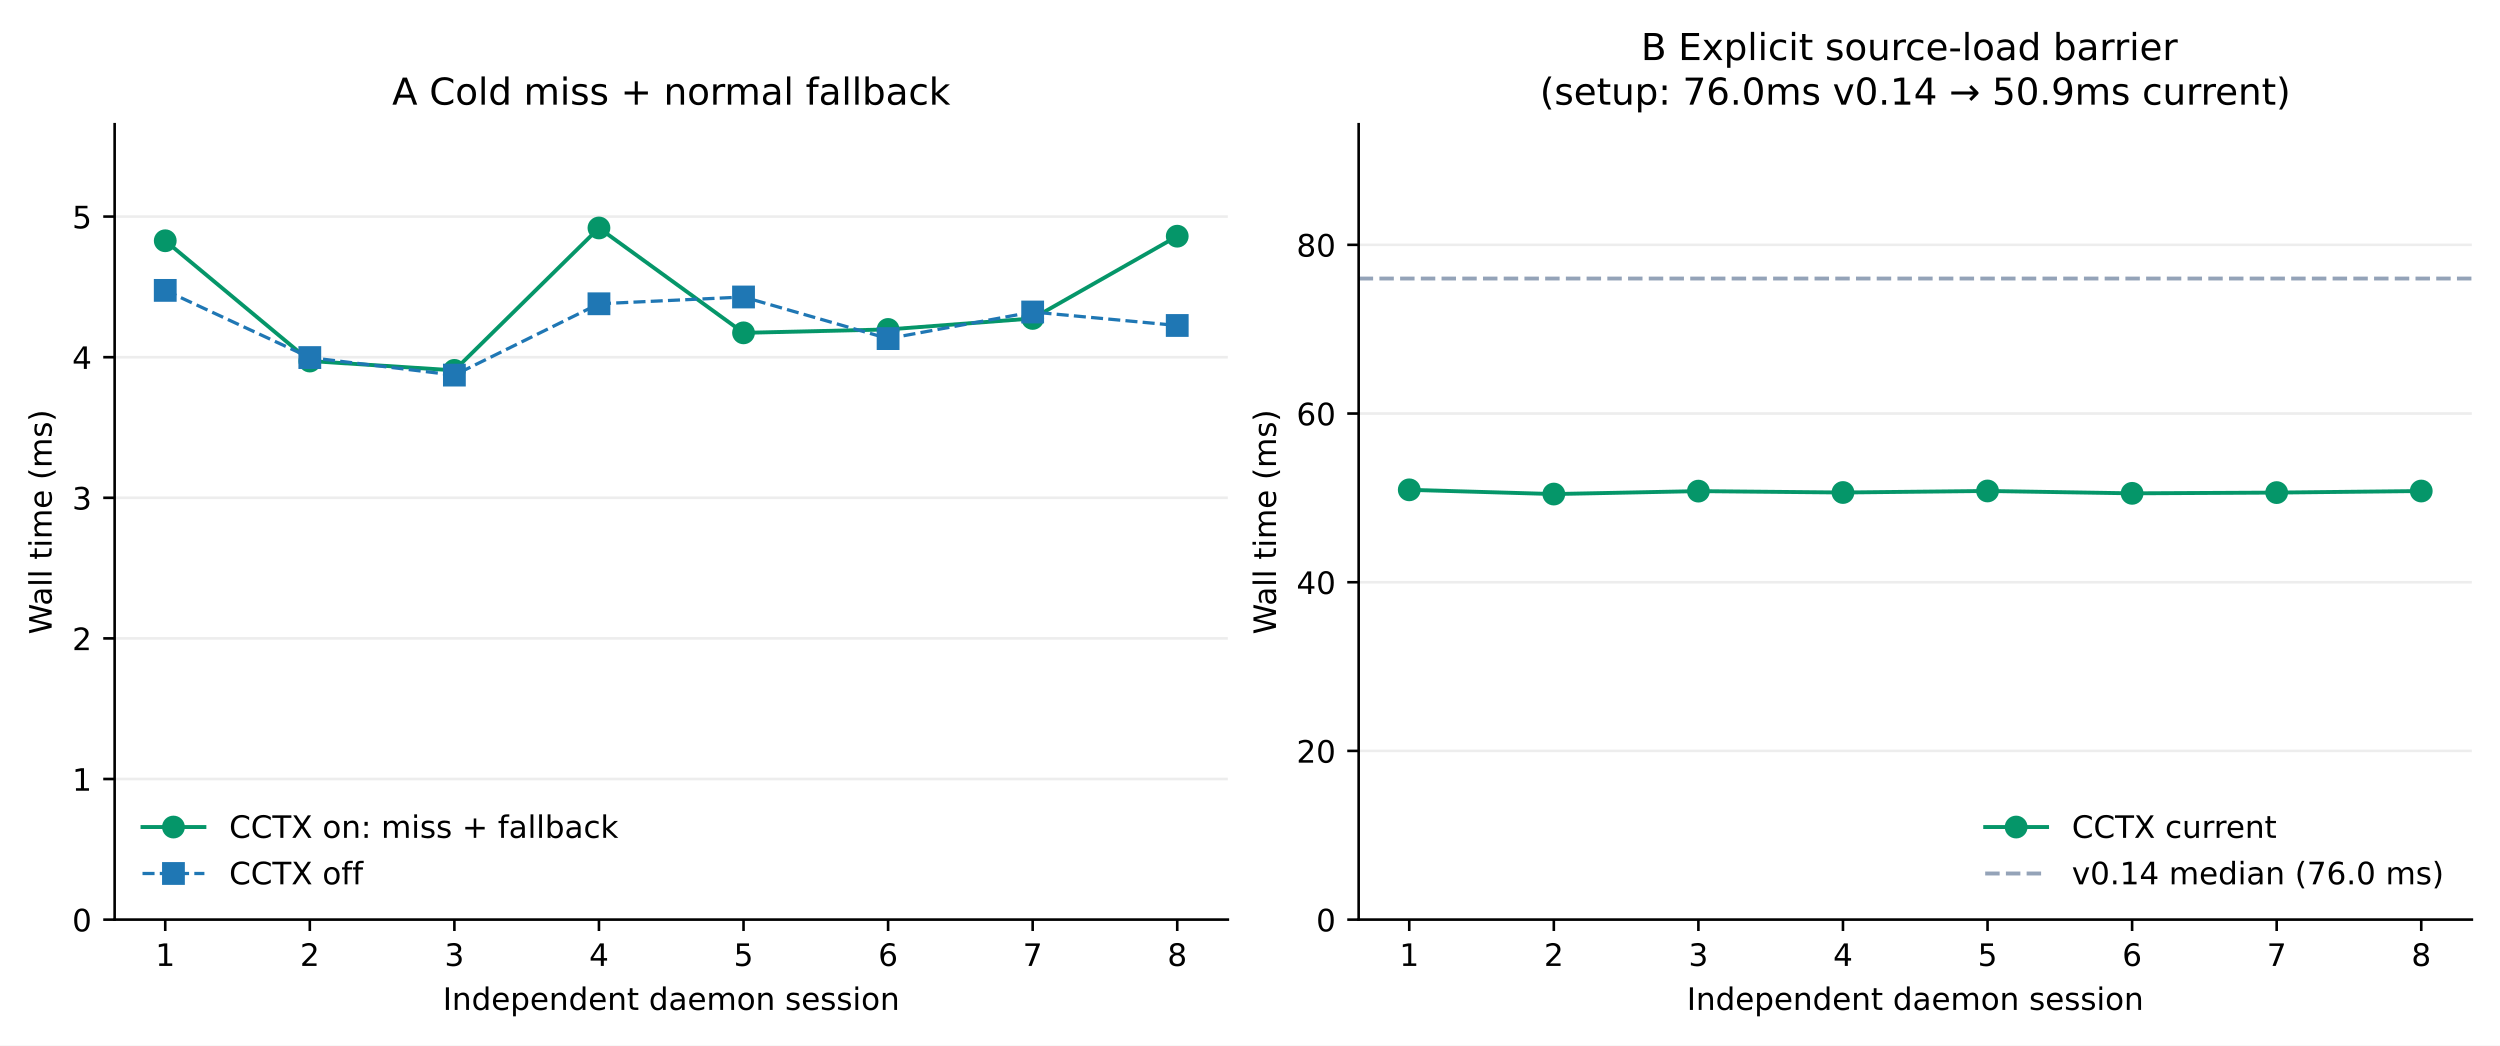
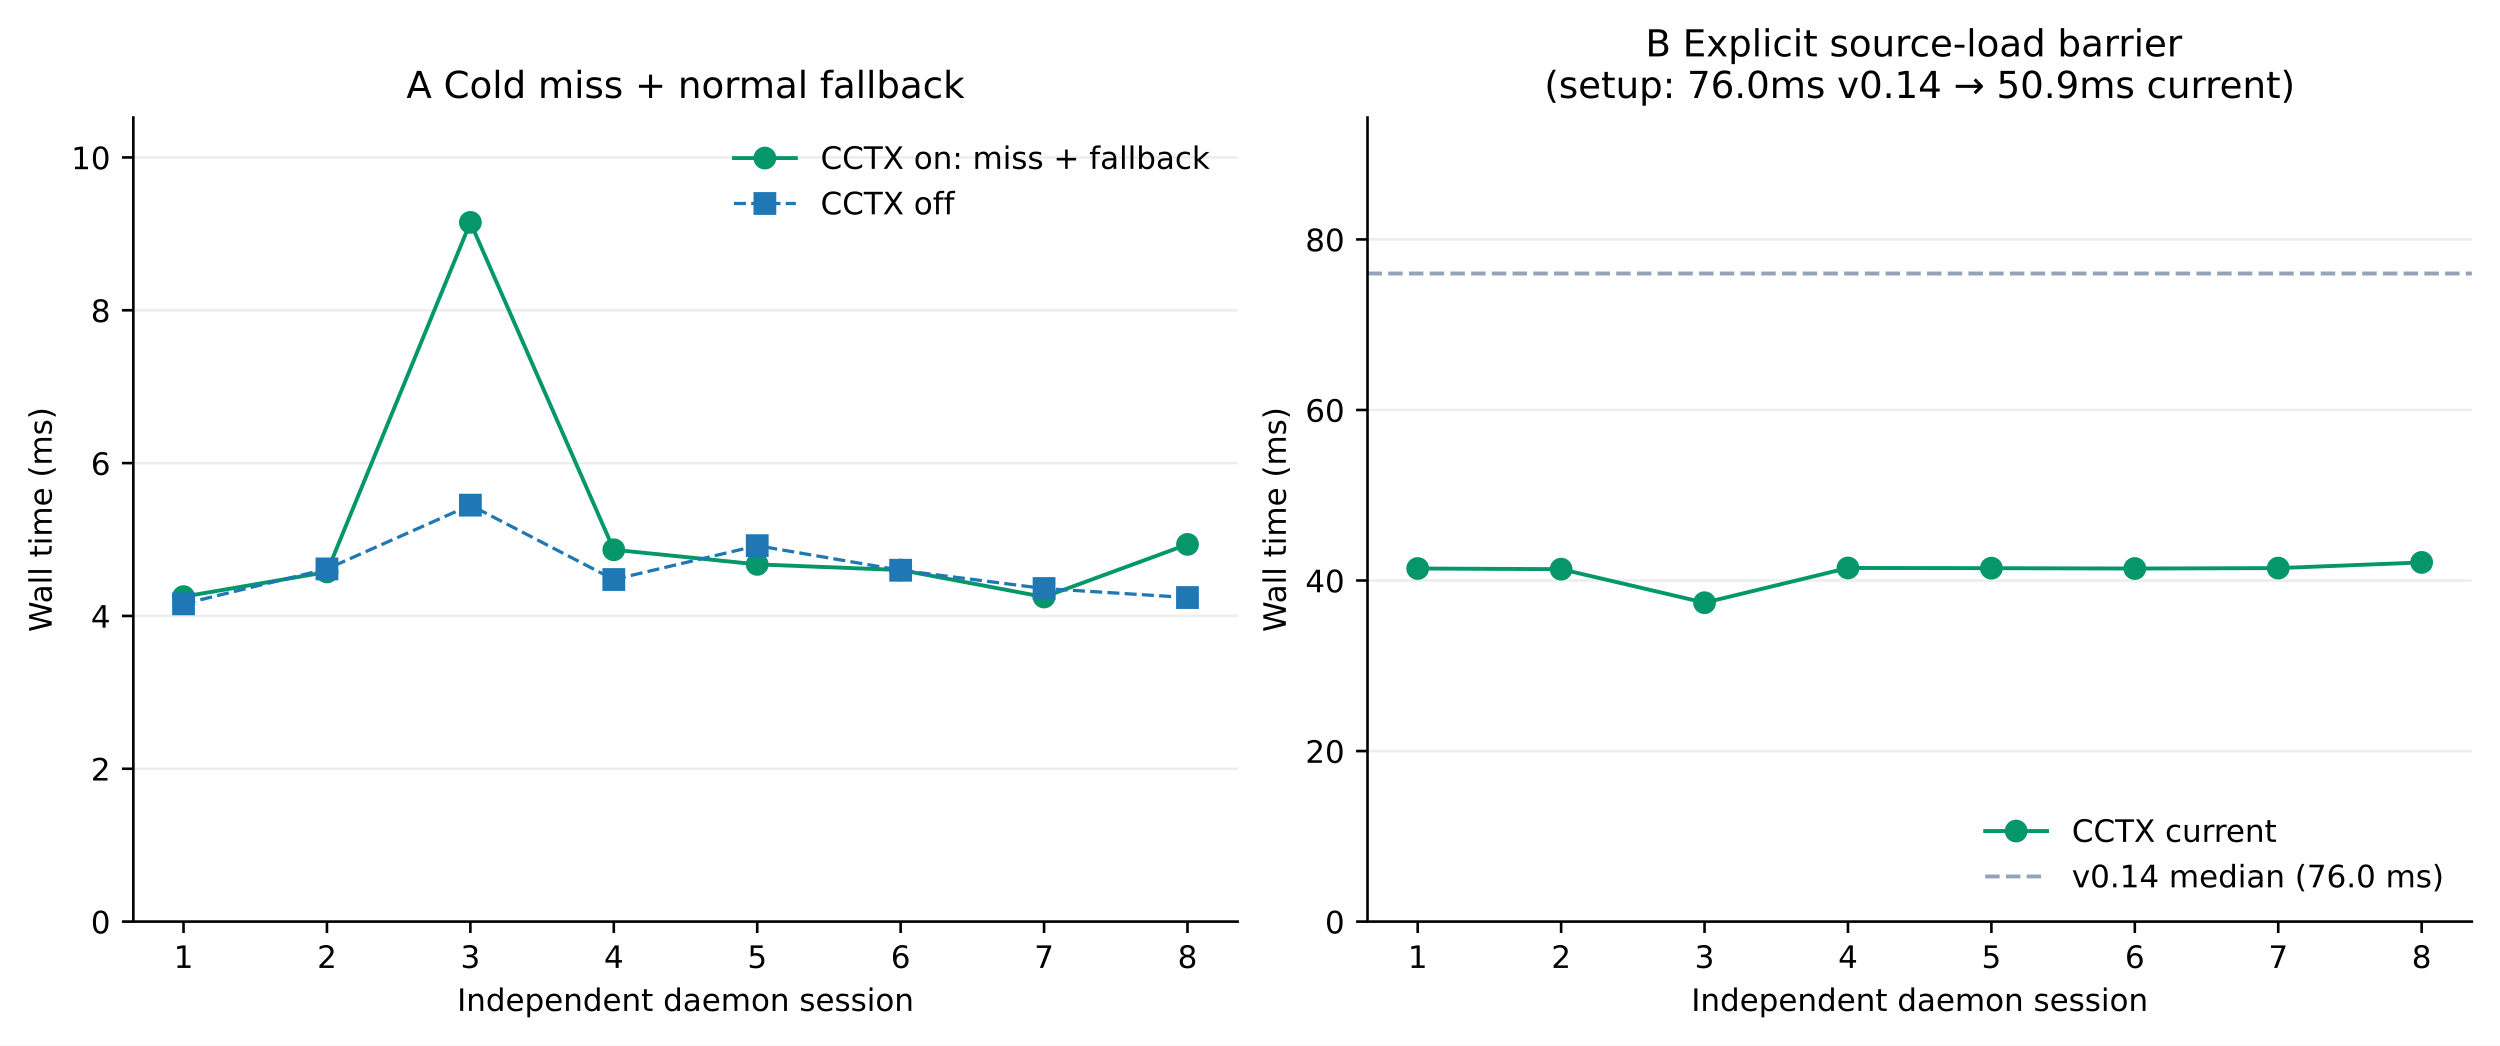
<svg xmlns="http://www.w3.org/2000/svg" xmlns:xlink="http://www.w3.org/1999/xlink" width="767.28pt" height="320.88pt" viewBox="0 0 767.28 320.88" version="1.1">
  <defs>
    <style type="text/css">*{stroke-linejoin: round; stroke-linecap: butt}</style>
  </defs>
  <g id="figure_1">
    <g id="patch_1">
      <path d="M 0 320.88 L 767.28 320.88 L 767.28 0 L 0 0 z " style="fill: #ffffff" />
    </g>
    <g id="axes_1">
      <g id="patch_2">
-         <path d="M 35.185 282.239 L 376.838 282.239 L 376.838 38.126 L 35.185 38.126 z " style="fill: #ffffff" />
+         <path d="M 40.923 282.851 L 379.86 282.851 L 379.86 36.068 L 40.923 36.068 z " style="fill: #ffffff" />
      </g>
      <g id="matplotlib.axis_1">
        <g id="xtick_1">
          <g id="line2d_1">
            <defs>
-               <path id="ma3edbfb209" d="M 0 0 L 0 3.5 " style="stroke: #000000; stroke-width: 0.8" />
+               <path id="m30d5fdd5bf" d="M 0 0 L 0 3.5 " style="stroke: #000000; stroke-width: 0.8" />
            </defs>
            <g>
-               <use xlink:href="#ma3edbfb209" x="50.715" y="282.239" style="stroke: #000000; stroke-width: 0.8" />
+               <use xlink:href="#m30d5fdd5bf" x="56.329" y="282.851" style="stroke: #000000; stroke-width: 0.8" />
            </g>
          </g>
          <g id="text_1">
-             <text style="font-size: 9.5px; font-family: 'DejaVu Sans'; text-anchor: middle" x="50.715" y="296.457" transform="rotate(-0 50.71477 296.4566)">1</text>
+             <text style="font-size: 9.5px; font-family: 'DejaVu Sans'; text-anchor: middle" x="56.329" y="297.07" transform="rotate(-0 56.32919 297.0696)">1</text>
          </g>
        </g>
        <g id="xtick_2">
          <g id="line2d_2">
            <g>
-               <use xlink:href="#ma3edbfb209" x="95.085" y="282.239" style="stroke: #000000; stroke-width: 0.8" />
+               <use xlink:href="#m30d5fdd5bf" x="100.347" y="282.851" style="stroke: #000000; stroke-width: 0.8" />
            </g>
          </g>
          <g id="text_2">
-             <text style="font-size: 9.5px; font-family: 'DejaVu Sans'; text-anchor: middle" x="95.085" y="296.457" transform="rotate(-0 95.08522 296.4566)">2</text>
+             <text style="font-size: 9.5px; font-family: 'DejaVu Sans'; text-anchor: middle" x="100.347" y="297.07" transform="rotate(-0 100.347 297.0696)">2</text>
          </g>
        </g>
        <g id="xtick_3">
          <g id="line2d_3">
            <g>
-               <use xlink:href="#ma3edbfb209" x="139.456" y="282.239" style="stroke: #000000; stroke-width: 0.8" />
+               <use xlink:href="#m30d5fdd5bf" x="144.365" y="282.851" style="stroke: #000000; stroke-width: 0.8" />
            </g>
          </g>
          <g id="text_3">
-             <text style="font-size: 9.5px; font-family: 'DejaVu Sans'; text-anchor: middle" x="139.456" y="296.457" transform="rotate(-0 139.4557 296.4566)">3</text>
+             <text style="font-size: 9.5px; font-family: 'DejaVu Sans'; text-anchor: middle" x="144.365" y="297.07" transform="rotate(-0 144.3647 297.0696)">3</text>
          </g>
        </g>
        <g id="xtick_4">
          <g id="line2d_4">
            <g>
-               <use xlink:href="#ma3edbfb209" x="183.826" y="282.239" style="stroke: #000000; stroke-width: 0.8" />
+               <use xlink:href="#m30d5fdd5bf" x="188.382" y="282.851" style="stroke: #000000; stroke-width: 0.8" />
            </g>
          </g>
          <g id="text_4">
-             <text style="font-size: 9.5px; font-family: 'DejaVu Sans'; text-anchor: middle" x="183.826" y="296.457" transform="rotate(-0 183.8261 296.4566)">4</text>
+             <text style="font-size: 9.5px; font-family: 'DejaVu Sans'; text-anchor: middle" x="188.382" y="297.07" transform="rotate(-0 188.3825 297.0696)">4</text>
          </g>
        </g>
        <g id="xtick_5">
          <g id="line2d_5">
            <g>
-               <use xlink:href="#ma3edbfb209" x="228.197" y="282.239" style="stroke: #000000; stroke-width: 0.8" />
+               <use xlink:href="#m30d5fdd5bf" x="232.4" y="282.851" style="stroke: #000000; stroke-width: 0.8" />
            </g>
          </g>
          <g id="text_5">
-             <text style="font-size: 9.5px; font-family: 'DejaVu Sans'; text-anchor: middle" x="228.197" y="296.457" transform="rotate(-0 228.1966 296.4566)">5</text>
+             <text style="font-size: 9.5px; font-family: 'DejaVu Sans'; text-anchor: middle" x="232.4" y="297.07" transform="rotate(-0 232.4002 297.0696)">5</text>
          </g>
        </g>
        <g id="xtick_6">
          <g id="line2d_6">
            <g>
-               <use xlink:href="#ma3edbfb209" x="272.567" y="282.239" style="stroke: #000000; stroke-width: 0.8" />
+               <use xlink:href="#m30d5fdd5bf" x="276.418" y="282.851" style="stroke: #000000; stroke-width: 0.8" />
            </g>
          </g>
          <g id="text_6">
-             <text style="font-size: 9.5px; font-family: 'DejaVu Sans'; text-anchor: middle" x="272.567" y="296.457" transform="rotate(-0 272.567 296.4566)">6</text>
+             <text style="font-size: 9.5px; font-family: 'DejaVu Sans'; text-anchor: middle" x="276.418" y="297.07" transform="rotate(-0 276.418 297.0696)">6</text>
          </g>
        </g>
        <g id="xtick_7">
          <g id="line2d_7">
            <g>
-               <use xlink:href="#ma3edbfb209" x="316.937" y="282.239" style="stroke: #000000; stroke-width: 0.8" />
+               <use xlink:href="#m30d5fdd5bf" x="320.436" y="282.851" style="stroke: #000000; stroke-width: 0.8" />
            </g>
          </g>
          <g id="text_7">
-             <text style="font-size: 9.5px; font-family: 'DejaVu Sans'; text-anchor: middle" x="316.937" y="296.457" transform="rotate(-0 316.9375 296.4566)">7</text>
+             <text style="font-size: 9.5px; font-family: 'DejaVu Sans'; text-anchor: middle" x="320.436" y="297.07" transform="rotate(-0 320.4358 297.0696)">7</text>
          </g>
        </g>
        <g id="xtick_8">
          <g id="line2d_8">
            <g>
-               <use xlink:href="#ma3edbfb209" x="361.308" y="282.239" style="stroke: #000000; stroke-width: 0.8" />
+               <use xlink:href="#m30d5fdd5bf" x="364.454" y="282.851" style="stroke: #000000; stroke-width: 0.8" />
            </g>
          </g>
          <g id="text_8">
-             <text style="font-size: 9.5px; font-family: 'DejaVu Sans'; text-anchor: middle" x="361.308" y="296.457" transform="rotate(-0 361.3079 296.4566)">8</text>
+             <text style="font-size: 9.5px; font-family: 'DejaVu Sans'; text-anchor: middle" x="364.454" y="297.07" transform="rotate(-0 364.4535 297.0696)">8</text>
          </g>
        </g>
        <g id="text_9">
-           <text style="font-size: 9.5px; font-family: 'DejaVu Sans'; text-anchor: middle" x="206.011" y="309.957" transform="rotate(-0 206.0113 309.9573)">Independent daemon session</text>
+           <text style="font-size: 9.5px; font-family: 'DejaVu Sans'; text-anchor: middle" x="210.391" y="310.264" transform="rotate(-0 210.3914 310.2638)">Independent daemon session</text>
        </g>
      </g>
      <g id="matplotlib.axis_2">
        <g id="ytick_1">
          <g id="line2d_9">
-             <path d="M 35.185 282.239 L 376.838 282.239 " clip-path="url(#p9627fc3673)" style="fill: none; stroke: #b0b0b0; stroke-opacity: 0.22; stroke-width: 0.8; stroke-linecap: square" />
+             <path d="M 40.923 282.851 L 379.86 282.851 " clip-path="url(#pe44f3f2c6a)" style="fill: none; stroke: #b0b0b0; stroke-opacity: 0.22; stroke-width: 0.8; stroke-linecap: square" />
          </g>
          <g id="line2d_10">
            <defs>
-               <path id="mfa0df99e18" d="M 0 0 L -3.5 0 " style="stroke: #000000; stroke-width: 0.8" />
+               <path id="m46b4e1fbb4" d="M 0 0 L -3.5 0 " style="stroke: #000000; stroke-width: 0.8" />
            </defs>
            <g>
-               <use xlink:href="#mfa0df99e18" x="35.185" y="282.239" style="stroke: #000000; stroke-width: 0.8" />
+               <use xlink:href="#m46b4e1fbb4" x="40.923" y="282.851" style="stroke: #000000; stroke-width: 0.8" />
            </g>
          </g>
          <g id="text_10">
-             <text style="font-size: 9.5px; font-family: 'DejaVu Sans'; text-anchor: end" x="28.185" y="285.848" transform="rotate(-0 28.18512 285.8477)">0</text>
+             <text style="font-size: 9.5px; font-family: 'DejaVu Sans'; text-anchor: end" x="33.923" y="286.46" transform="rotate(-0 33.92297 286.4603)">0</text>
          </g>
        </g>
        <g id="ytick_2">
          <g id="line2d_11">
-             <path d="M 35.185 239.086 L 376.838 239.086 " clip-path="url(#p9627fc3673)" style="fill: none; stroke: #b0b0b0; stroke-opacity: 0.22; stroke-width: 0.8; stroke-linecap: square" />
+             <path d="M 40.923 235.945 L 379.86 235.945 " clip-path="url(#pe44f3f2c6a)" style="fill: none; stroke: #b0b0b0; stroke-opacity: 0.22; stroke-width: 0.8; stroke-linecap: square" />
          </g>
          <g id="line2d_12">
            <g>
-               <use xlink:href="#mfa0df99e18" x="35.185" y="239.086" style="stroke: #000000; stroke-width: 0.8" />
+               <use xlink:href="#m46b4e1fbb4" x="40.923" y="235.945" style="stroke: #000000; stroke-width: 0.8" />
            </g>
          </g>
          <g id="text_11">
-             <text style="font-size: 9.5px; font-family: 'DejaVu Sans'; text-anchor: end" x="28.185" y="242.695" transform="rotate(-0 28.18512 242.6946)">1</text>
+             <text style="font-size: 9.5px; font-family: 'DejaVu Sans'; text-anchor: end" x="33.923" y="239.554" transform="rotate(-0 33.92297 239.554)">2</text>
          </g>
        </g>
        <g id="ytick_3">
          <g id="line2d_13">
-             <path d="M 35.185 195.933 L 376.838 195.933 " clip-path="url(#p9627fc3673)" style="fill: none; stroke: #b0b0b0; stroke-opacity: 0.22; stroke-width: 0.8; stroke-linecap: square" />
+             <path d="M 40.923 189.038 L 379.86 189.038 " clip-path="url(#pe44f3f2c6a)" style="fill: none; stroke: #b0b0b0; stroke-opacity: 0.22; stroke-width: 0.8; stroke-linecap: square" />
          </g>
          <g id="line2d_14">
            <g>
-               <use xlink:href="#mfa0df99e18" x="35.185" y="195.933" style="stroke: #000000; stroke-width: 0.8" />
+               <use xlink:href="#m46b4e1fbb4" x="40.923" y="189.038" style="stroke: #000000; stroke-width: 0.8" />
            </g>
          </g>
          <g id="text_12">
-             <text style="font-size: 9.5px; font-family: 'DejaVu Sans'; text-anchor: end" x="28.185" y="199.542" transform="rotate(-0 28.18512 199.5416)">2</text>
+             <text style="font-size: 9.5px; font-family: 'DejaVu Sans'; text-anchor: end" x="33.923" y="192.648" transform="rotate(-0 33.92297 192.6477)">4</text>
          </g>
        </g>
        <g id="ytick_4">
          <g id="line2d_15">
-             <path d="M 35.185 152.78 L 376.838 152.78 " clip-path="url(#p9627fc3673)" style="fill: none; stroke: #b0b0b0; stroke-opacity: 0.22; stroke-width: 0.8; stroke-linecap: square" />
+             <path d="M 40.923 142.132 L 379.86 142.132 " clip-path="url(#pe44f3f2c6a)" style="fill: none; stroke: #b0b0b0; stroke-opacity: 0.22; stroke-width: 0.8; stroke-linecap: square" />
          </g>
          <g id="line2d_16">
            <g>
-               <use xlink:href="#mfa0df99e18" x="35.185" y="152.78" style="stroke: #000000; stroke-width: 0.8" />
+               <use xlink:href="#m46b4e1fbb4" x="40.923" y="142.132" style="stroke: #000000; stroke-width: 0.8" />
            </g>
          </g>
          <g id="text_13">
-             <text style="font-size: 9.5px; font-family: 'DejaVu Sans'; text-anchor: end" x="28.185" y="156.389" transform="rotate(-0 28.18512 156.3886)">3</text>
+             <text style="font-size: 9.5px; font-family: 'DejaVu Sans'; text-anchor: end" x="33.923" y="145.741" transform="rotate(-0 33.92297 145.7413)">6</text>
          </g>
        </g>
        <g id="ytick_5">
          <g id="line2d_17">
-             <path d="M 35.185 109.627 L 376.838 109.627 " clip-path="url(#p9627fc3673)" style="fill: none; stroke: #b0b0b0; stroke-opacity: 0.22; stroke-width: 0.8; stroke-linecap: square" />
+             <path d="M 40.923 95.226 L 379.86 95.226 " clip-path="url(#pe44f3f2c6a)" style="fill: none; stroke: #b0b0b0; stroke-opacity: 0.22; stroke-width: 0.8; stroke-linecap: square" />
          </g>
          <g id="line2d_18">
            <g>
-               <use xlink:href="#mfa0df99e18" x="35.185" y="109.627" style="stroke: #000000; stroke-width: 0.8" />
+               <use xlink:href="#m46b4e1fbb4" x="40.923" y="95.226" style="stroke: #000000; stroke-width: 0.8" />
            </g>
          </g>
          <g id="text_14">
-             <text style="font-size: 9.5px; font-family: 'DejaVu Sans'; text-anchor: end" x="28.185" y="113.236" transform="rotate(-0 28.18512 113.2356)">4</text>
+             <text style="font-size: 9.5px; font-family: 'DejaVu Sans'; text-anchor: end" x="33.923" y="98.835" transform="rotate(-0 33.92297 98.83499)">8</text>
          </g>
        </g>
        <g id="ytick_6">
          <g id="line2d_19">
-             <path d="M 35.185 66.474 L 376.838 66.474 " clip-path="url(#p9627fc3673)" style="fill: none; stroke: #b0b0b0; stroke-opacity: 0.22; stroke-width: 0.8; stroke-linecap: square" />
+             <path d="M 40.923 48.319 L 379.86 48.319 " clip-path="url(#pe44f3f2c6a)" style="fill: none; stroke: #b0b0b0; stroke-opacity: 0.22; stroke-width: 0.8; stroke-linecap: square" />
          </g>
          <g id="line2d_20">
            <g>
-               <use xlink:href="#mfa0df99e18" x="35.185" y="66.474" style="stroke: #000000; stroke-width: 0.8" />
+               <use xlink:href="#m46b4e1fbb4" x="40.923" y="48.319" style="stroke: #000000; stroke-width: 0.8" />
            </g>
          </g>
          <g id="text_15">
-             <text style="font-size: 9.5px; font-family: 'DejaVu Sans'; text-anchor: end" x="28.185" y="70.083" transform="rotate(-0 28.18512 70.08254)">5</text>
+             <text style="font-size: 9.5px; font-family: 'DejaVu Sans'; text-anchor: end" x="33.923" y="51.929" transform="rotate(-0 33.92297 51.92865)">10</text>
          </g>
        </g>
        <g id="text_16">
-           <text style="font-size: 9.5px; font-family: 'DejaVu Sans'; text-anchor: middle" x="15.859" y="160.182" transform="rotate(-90 15.85852 160.1822)">Wall time (ms)</text>
+           <text style="font-size: 9.5px; font-family: 'DejaVu Sans'; text-anchor: middle" x="15.859" y="159.459" transform="rotate(-90 15.85852 159.4594)">Wall time (ms)</text>
        </g>
      </g>
      <g id="line2d_21">
-         <path d="M 50.715 73.892 L 95.085 110.809 L 139.456 113.67 L 183.826 69.966 L 228.197 102.155 L 272.567 101.107 L 316.937 97.734 L 361.308 72.491 " clip-path="url(#p9627fc3673)" style="fill: none; stroke: #059669; stroke-width: 1.2; stroke-linecap: square" />
+         <path d="M 56.329 183.116 L 100.347 175.541 L 144.365 68.257 L 188.382 168.731 L 232.4 173.219 L 276.418 174.949 L 320.436 183.224 L 364.454 167.08 " clip-path="url(#pe44f3f2c6a)" style="fill: none; stroke: #059669; stroke-width: 1.2; stroke-linecap: square" />
        <defs>
-           <path id="m40d0653eea" d="M 0 3 C 0.796 3 1.559 2.684 2.121 2.121 C 2.684 1.559 3 0.796 3 0 C 3 -0.796 2.684 -1.559 2.121 -2.121 C 1.559 -2.684 0.796 -3 0 -3 C -0.796 -3 -1.559 -2.684 -2.121 -2.121 C -2.684 -1.559 -3 -0.796 -3 0 C -3 0.796 -2.684 1.559 -2.121 2.121 C -1.559 2.684 -0.796 3 0 3 z " style="stroke: #059669" />
+           <path id="m6a745f4a42" d="M 0 3 C 0.796 3 1.559 2.684 2.121 2.121 C 2.684 1.559 3 0.796 3 0 C 3 -0.796 2.684 -1.559 2.121 -2.121 C 1.559 -2.684 0.796 -3 0 -3 C -0.796 -3 -1.559 -2.684 -2.121 -2.121 C -2.684 -1.559 -3 -0.796 -3 0 C -3 0.796 -2.684 1.559 -2.121 2.121 C -1.559 2.684 -0.796 3 0 3 z " style="stroke: #059669" />
        </defs>
-         <g clip-path="url(#p9627fc3673)">
-           <use xlink:href="#m40d0653eea" x="50.715" y="73.892" style="fill: #059669; stroke: #059669" />
-           <use xlink:href="#m40d0653eea" x="95.085" y="110.809" style="fill: #059669; stroke: #059669" />
-           <use xlink:href="#m40d0653eea" x="139.456" y="113.67" style="fill: #059669; stroke: #059669" />
-           <use xlink:href="#m40d0653eea" x="183.826" y="69.966" style="fill: #059669; stroke: #059669" />
-           <use xlink:href="#m40d0653eea" x="228.197" y="102.155" style="fill: #059669; stroke: #059669" />
-           <use xlink:href="#m40d0653eea" x="272.567" y="101.107" style="fill: #059669; stroke: #059669" />
-           <use xlink:href="#m40d0653eea" x="316.937" y="97.734" style="fill: #059669; stroke: #059669" />
-           <use xlink:href="#m40d0653eea" x="361.308" y="72.491" style="fill: #059669; stroke: #059669" />
+         <g clip-path="url(#pe44f3f2c6a)">
+           <use xlink:href="#m6a745f4a42" x="56.329" y="183.116" style="fill: #059669; stroke: #059669" />
+           <use xlink:href="#m6a745f4a42" x="100.347" y="175.541" style="fill: #059669; stroke: #059669" />
+           <use xlink:href="#m6a745f4a42" x="144.365" y="68.257" style="fill: #059669; stroke: #059669" />
+           <use xlink:href="#m6a745f4a42" x="188.382" y="168.731" style="fill: #059669; stroke: #059669" />
+           <use xlink:href="#m6a745f4a42" x="232.4" y="173.219" style="fill: #059669; stroke: #059669" />
+           <use xlink:href="#m6a745f4a42" x="276.418" y="174.949" style="fill: #059669; stroke: #059669" />
+           <use xlink:href="#m6a745f4a42" x="320.436" y="183.224" style="fill: #059669; stroke: #059669" />
+           <use xlink:href="#m6a745f4a42" x="364.454" y="167.08" style="fill: #059669; stroke: #059669" />
        </g>
      </g>
      <g id="line2d_22">
-         <path d="M 50.715 89.123 L 95.085 109.743 L 139.456 115.122 L 183.826 93.233 L 228.197 91.15 L 272.567 103.919 L 316.937 95.756 L 361.308 99.894 " clip-path="url(#p9627fc3673)" style="fill: none; stroke-dasharray: 3.7,1.6; stroke-dashoffset: 0; stroke: #1f77b4" />
+         <path d="M 56.329 185.327 L 100.347 174.607 L 144.365 155.036 L 188.382 177.865 L 232.4 167.47 L 276.418 175.014 L 320.436 180.626 L 364.454 183.391 " clip-path="url(#pe44f3f2c6a)" style="fill: none; stroke-dasharray: 3.7,1.6; stroke-dashoffset: 0; stroke: #1f77b4" />
        <defs>
-           <path id="md97b3fc11a" d="M -3 3 L 3 3 L 3 -3 L -3 -3 z " style="stroke: #1f77b4; stroke-linejoin: miter" />
+           <path id="m3a7d80ef55" d="M -3 3 L 3 3 L 3 -3 L -3 -3 z " style="stroke: #1f77b4; stroke-linejoin: miter" />
        </defs>
-         <g clip-path="url(#p9627fc3673)">
-           <use xlink:href="#md97b3fc11a" x="50.715" y="89.123" style="fill: #1f77b4; stroke: #1f77b4; stroke-linejoin: miter" />
-           <use xlink:href="#md97b3fc11a" x="95.085" y="109.743" style="fill: #1f77b4; stroke: #1f77b4; stroke-linejoin: miter" />
-           <use xlink:href="#md97b3fc11a" x="139.456" y="115.122" style="fill: #1f77b4; stroke: #1f77b4; stroke-linejoin: miter" />
-           <use xlink:href="#md97b3fc11a" x="183.826" y="93.233" style="fill: #1f77b4; stroke: #1f77b4; stroke-linejoin: miter" />
-           <use xlink:href="#md97b3fc11a" x="228.197" y="91.15" style="fill: #1f77b4; stroke: #1f77b4; stroke-linejoin: miter" />
-           <use xlink:href="#md97b3fc11a" x="272.567" y="103.919" style="fill: #1f77b4; stroke: #1f77b4; stroke-linejoin: miter" />
-           <use xlink:href="#md97b3fc11a" x="316.937" y="95.756" style="fill: #1f77b4; stroke: #1f77b4; stroke-linejoin: miter" />
-           <use xlink:href="#md97b3fc11a" x="361.308" y="99.894" style="fill: #1f77b4; stroke: #1f77b4; stroke-linejoin: miter" />
+         <g clip-path="url(#pe44f3f2c6a)">
+           <use xlink:href="#m3a7d80ef55" x="56.329" y="185.327" style="fill: #1f77b4; stroke: #1f77b4; stroke-linejoin: miter" />
+           <use xlink:href="#m3a7d80ef55" x="100.347" y="174.607" style="fill: #1f77b4; stroke: #1f77b4; stroke-linejoin: miter" />
+           <use xlink:href="#m3a7d80ef55" x="144.365" y="155.036" style="fill: #1f77b4; stroke: #1f77b4; stroke-linejoin: miter" />
+           <use xlink:href="#m3a7d80ef55" x="188.382" y="177.865" style="fill: #1f77b4; stroke: #1f77b4; stroke-linejoin: miter" />
+           <use xlink:href="#m3a7d80ef55" x="232.4" y="167.47" style="fill: #1f77b4; stroke: #1f77b4; stroke-linejoin: miter" />
+           <use xlink:href="#m3a7d80ef55" x="276.418" y="175.014" style="fill: #1f77b4; stroke: #1f77b4; stroke-linejoin: miter" />
+           <use xlink:href="#m3a7d80ef55" x="320.436" y="180.626" style="fill: #1f77b4; stroke: #1f77b4; stroke-linejoin: miter" />
+           <use xlink:href="#m3a7d80ef55" x="364.454" y="183.391" style="fill: #1f77b4; stroke: #1f77b4; stroke-linejoin: miter" />
        </g>
      </g>
      <g id="patch_3">
-         <path d="M 35.185 282.239 L 35.185 38.126 " style="fill: none; stroke: #000000; stroke-width: 0.8; stroke-linejoin: miter; stroke-linecap: square" />
+         <path d="M 40.923 282.851 L 40.923 36.068 " style="fill: none; stroke: #000000; stroke-width: 0.8; stroke-linejoin: miter; stroke-linecap: square" />
      </g>
      <g id="patch_4">
-         <path d="M 35.185 282.239 L 376.838 282.239 " style="fill: none; stroke: #000000; stroke-width: 0.8; stroke-linejoin: miter; stroke-linecap: square" />
+         <path d="M 40.923 282.851 L 379.86 282.851 " style="fill: none; stroke: #000000; stroke-width: 0.8; stroke-linejoin: miter; stroke-linecap: square" />
      </g>
      <g id="text_17">
-         <text style="font-size: 11.4px; font-family: 'DejaVu Sans'; text-anchor: middle" x="206.011" y="32.126" transform="rotate(-0 206.0113 32.12556)">A  Cold miss + normal fallback</text>
+         <text style="font-size: 11.4px; font-family: 'DejaVu Sans'; text-anchor: middle" x="210.391" y="30.068" transform="rotate(-0 210.3914 30.06772)">A  Cold miss + normal fallback</text>
      </g>
      <g id="legend_1">
        <g id="line2d_23">
-           <path d="M 43.735 253.831 L 53.235 253.831 L 62.735 253.831 " style="fill: none; stroke: #059669; stroke-width: 1.2; stroke-linecap: square" />
+           <path d="M 225.249 48.511 L 234.749 48.511 L 244.249 48.511 " style="fill: none; stroke: #059669; stroke-width: 1.2; stroke-linecap: square" />
          <g>
-             <use xlink:href="#m40d0653eea" x="53.235" y="253.831" style="fill: #059669; stroke: #059669" />
+             <use xlink:href="#m6a745f4a42" x="234.749" y="48.511" style="fill: #059669; stroke: #059669" />
          </g>
        </g>
        <g id="text_18">
-           <text style="font-size: 9.5px; font-family: 'DejaVu Sans'; text-anchor: start" x="70.335" y="257.156" transform="rotate(-0 70.33512 257.1558)">CCTX on: miss + fallback</text>
+           <text style="font-size: 9.5px; font-family: 'DejaVu Sans'; text-anchor: start" x="251.849" y="51.836" transform="rotate(-0 251.8487 51.83624)">CCTX on: miss + fallback</text>
        </g>
        <g id="line2d_24">
-           <path d="M 43.735 268.082 L 53.235 268.082 L 62.735 268.082 " style="fill: none; stroke-dasharray: 3.7,1.6; stroke-dashoffset: 0; stroke: #1f77b4" />
+           <path d="M 225.249 62.455 L 234.749 62.455 L 244.249 62.455 " style="fill: none; stroke-dasharray: 3.7,1.6; stroke-dashoffset: 0; stroke: #1f77b4" />
          <g>
-             <use xlink:href="#md97b3fc11a" x="53.235" y="268.082" style="fill: #1f77b4; stroke: #1f77b4; stroke-linejoin: miter" />
+             <use xlink:href="#m3a7d80ef55" x="234.749" y="62.455" style="fill: #1f77b4; stroke: #1f77b4; stroke-linejoin: miter" />
          </g>
        </g>
        <g id="text_19">
-           <text style="font-size: 9.5px; font-family: 'DejaVu Sans'; text-anchor: start" x="70.335" y="271.407" transform="rotate(-0 70.33512 271.4066)">CCTX off</text>
+           <text style="font-size: 9.5px; font-family: 'DejaVu Sans'; text-anchor: start" x="251.849" y="65.78" transform="rotate(-0 251.8487 65.78046)">CCTX off</text>
        </g>
      </g>
    </g>
    <g id="axes_2">
      <g id="patch_5">
-         <path d="M 416.987 282.239 L 758.64 282.239 L 758.64 38.126 L 416.987 38.126 z " style="fill: #ffffff" />
+         <path d="M 419.703 282.851 L 758.64 282.851 L 758.64 36.068 L 419.703 36.068 z " style="fill: #ffffff" />
      </g>
      <g id="matplotlib.axis_3">
        <g id="xtick_9">
          <g id="line2d_25">
            <g>
-               <use xlink:href="#ma3edbfb209" x="432.517" y="282.239" style="stroke: #000000; stroke-width: 0.8" />
+               <use xlink:href="#m30d5fdd5bf" x="435.109" y="282.851" style="stroke: #000000; stroke-width: 0.8" />
            </g>
          </g>
          <g id="text_20">
-             <text style="font-size: 9.5px; font-family: 'DejaVu Sans'; text-anchor: middle" x="432.517" y="296.457" transform="rotate(-0 432.5167 296.4566)">1</text>
+             <text style="font-size: 9.5px; font-family: 'DejaVu Sans'; text-anchor: middle" x="435.109" y="297.07" transform="rotate(-0 435.1089 297.0696)">1</text>
          </g>
        </g>
        <g id="xtick_10">
          <g id="line2d_26">
            <g>
-               <use xlink:href="#ma3edbfb209" x="476.887" y="282.239" style="stroke: #000000; stroke-width: 0.8" />
+               <use xlink:href="#m30d5fdd5bf" x="479.127" y="282.851" style="stroke: #000000; stroke-width: 0.8" />
            </g>
          </g>
          <g id="text_21">
-             <text style="font-size: 9.5px; font-family: 'DejaVu Sans'; text-anchor: middle" x="476.887" y="296.457" transform="rotate(-0 476.8872 296.4566)">2</text>
+             <text style="font-size: 9.5px; font-family: 'DejaVu Sans'; text-anchor: middle" x="479.127" y="297.07" transform="rotate(-0 479.1267 297.0696)">2</text>
          </g>
        </g>
        <g id="xtick_11">
          <g id="line2d_27">
            <g>
-               <use xlink:href="#ma3edbfb209" x="521.258" y="282.239" style="stroke: #000000; stroke-width: 0.8" />
+               <use xlink:href="#m30d5fdd5bf" x="523.144" y="282.851" style="stroke: #000000; stroke-width: 0.8" />
            </g>
          </g>
          <g id="text_22">
-             <text style="font-size: 9.5px; font-family: 'DejaVu Sans'; text-anchor: middle" x="521.258" y="296.457" transform="rotate(-0 521.2576 296.4566)">3</text>
+             <text style="font-size: 9.5px; font-family: 'DejaVu Sans'; text-anchor: middle" x="523.144" y="297.07" transform="rotate(-0 523.1445 297.0696)">3</text>
          </g>
        </g>
        <g id="xtick_12">
          <g id="line2d_28">
            <g>
-               <use xlink:href="#ma3edbfb209" x="565.628" y="282.239" style="stroke: #000000; stroke-width: 0.8" />
+               <use xlink:href="#m30d5fdd5bf" x="567.162" y="282.851" style="stroke: #000000; stroke-width: 0.8" />
            </g>
          </g>
          <g id="text_23">
-             <text style="font-size: 9.5px; font-family: 'DejaVu Sans'; text-anchor: middle" x="565.628" y="296.457" transform="rotate(-0 565.6281 296.4566)">4</text>
+             <text style="font-size: 9.5px; font-family: 'DejaVu Sans'; text-anchor: middle" x="567.162" y="297.07" transform="rotate(-0 567.1622 297.0696)">4</text>
          </g>
        </g>
        <g id="xtick_13">
          <g id="line2d_29">
            <g>
-               <use xlink:href="#ma3edbfb209" x="609.999" y="282.239" style="stroke: #000000; stroke-width: 0.8" />
+               <use xlink:href="#m30d5fdd5bf" x="611.18" y="282.851" style="stroke: #000000; stroke-width: 0.8" />
            </g>
          </g>
          <g id="text_24">
-             <text style="font-size: 9.5px; font-family: 'DejaVu Sans'; text-anchor: middle" x="609.999" y="296.457" transform="rotate(-0 609.9985 296.4566)">5</text>
+             <text style="font-size: 9.5px; font-family: 'DejaVu Sans'; text-anchor: middle" x="611.18" y="297.07" transform="rotate(-0 611.18 297.0696)">5</text>
          </g>
        </g>
        <g id="xtick_14">
          <g id="line2d_30">
            <g>
-               <use xlink:href="#ma3edbfb209" x="654.369" y="282.239" style="stroke: #000000; stroke-width: 0.8" />
+               <use xlink:href="#m30d5fdd5bf" x="655.198" y="282.851" style="stroke: #000000; stroke-width: 0.8" />
            </g>
          </g>
          <g id="text_25">
-             <text style="font-size: 9.5px; font-family: 'DejaVu Sans'; text-anchor: middle" x="654.369" y="296.457" transform="rotate(-0 654.369 296.4566)">6</text>
+             <text style="font-size: 9.5px; font-family: 'DejaVu Sans'; text-anchor: middle" x="655.198" y="297.07" transform="rotate(-0 655.1978 297.0696)">6</text>
          </g>
        </g>
        <g id="xtick_15">
          <g id="line2d_31">
            <g>
-               <use xlink:href="#ma3edbfb209" x="698.739" y="282.239" style="stroke: #000000; stroke-width: 0.8" />
+               <use xlink:href="#m30d5fdd5bf" x="699.216" y="282.851" style="stroke: #000000; stroke-width: 0.8" />
            </g>
          </g>
          <g id="text_26">
-             <text style="font-size: 9.5px; font-family: 'DejaVu Sans'; text-anchor: middle" x="698.739" y="296.457" transform="rotate(-0 698.7394 296.4566)">7</text>
+             <text style="font-size: 9.5px; font-family: 'DejaVu Sans'; text-anchor: middle" x="699.216" y="297.07" transform="rotate(-0 699.2155 297.0696)">7</text>
          </g>
        </g>
        <g id="xtick_16">
          <g id="line2d_32">
            <g>
-               <use xlink:href="#ma3edbfb209" x="743.11" y="282.239" style="stroke: #000000; stroke-width: 0.8" />
+               <use xlink:href="#m30d5fdd5bf" x="743.233" y="282.851" style="stroke: #000000; stroke-width: 0.8" />
            </g>
          </g>
          <g id="text_27">
-             <text style="font-size: 9.5px; font-family: 'DejaVu Sans'; text-anchor: middle" x="743.11" y="296.457" transform="rotate(-0 743.1099 296.4566)">8</text>
+             <text style="font-size: 9.5px; font-family: 'DejaVu Sans'; text-anchor: middle" x="743.233" y="297.07" transform="rotate(-0 743.2333 297.0696)">8</text>
          </g>
        </g>
        <g id="text_28">
-           <text style="font-size: 9.5px; font-family: 'DejaVu Sans'; text-anchor: middle" x="587.813" y="309.957" transform="rotate(-0 587.8133 309.9573)">Independent daemon session</text>
+           <text style="font-size: 9.5px; font-family: 'DejaVu Sans'; text-anchor: middle" x="589.171" y="310.264" transform="rotate(-0 589.1711 310.2638)">Independent daemon session</text>
        </g>
      </g>
      <g id="matplotlib.axis_4">
        <g id="ytick_7">
          <g id="line2d_33">
-             <path d="M 416.987 282.239 L 758.64 282.239 " clip-path="url(#p6ed7a88f23)" style="fill: none; stroke: #b0b0b0; stroke-opacity: 0.22; stroke-width: 0.8; stroke-linecap: square" />
+             <path d="M 419.703 282.851 L 758.64 282.851 " clip-path="url(#pc55b332308)" style="fill: none; stroke: #b0b0b0; stroke-opacity: 0.22; stroke-width: 0.8; stroke-linecap: square" />
          </g>
          <g id="line2d_34">
            <g>
-               <use xlink:href="#mfa0df99e18" x="416.987" y="282.239" style="stroke: #000000; stroke-width: 0.8" />
+               <use xlink:href="#m46b4e1fbb4" x="419.703" y="282.851" style="stroke: #000000; stroke-width: 0.8" />
            </g>
          </g>
          <g id="text_29">
-             <text style="font-size: 9.5px; font-family: 'DejaVu Sans'; text-anchor: end" x="409.987" y="285.848" transform="rotate(-0 409.9871 285.8477)">0</text>
+             <text style="font-size: 9.5px; font-family: 'DejaVu Sans'; text-anchor: end" x="412.703" y="286.46" transform="rotate(-0 412.7027 286.4603)">0</text>
          </g>
        </g>
        <g id="ytick_8">
          <g id="line2d_35">
-             <path d="M 416.987 230.465 L 758.64 230.465 " clip-path="url(#p6ed7a88f23)" style="fill: none; stroke: #b0b0b0; stroke-opacity: 0.22; stroke-width: 0.8; stroke-linecap: square" />
+             <path d="M 419.703 230.511 L 758.64 230.511 " clip-path="url(#pc55b332308)" style="fill: none; stroke: #b0b0b0; stroke-opacity: 0.22; stroke-width: 0.8; stroke-linecap: square" />
          </g>
          <g id="line2d_36">
            <g>
-               <use xlink:href="#mfa0df99e18" x="416.987" y="230.465" style="stroke: #000000; stroke-width: 0.8" />
+               <use xlink:href="#m46b4e1fbb4" x="419.703" y="230.511" style="stroke: #000000; stroke-width: 0.8" />
            </g>
          </g>
          <g id="text_30">
-             <text style="font-size: 9.5px; font-family: 'DejaVu Sans'; text-anchor: end" x="409.987" y="234.074" transform="rotate(-0 409.9871 234.0739)">20</text>
+             <text style="font-size: 9.5px; font-family: 'DejaVu Sans'; text-anchor: end" x="412.703" y="234.12" transform="rotate(-0 412.7027 234.1203)">20</text>
          </g>
        </g>
        <g id="ytick_9">
          <g id="line2d_37">
-             <path d="M 416.987 178.691 L 758.64 178.691 " clip-path="url(#p6ed7a88f23)" style="fill: none; stroke: #b0b0b0; stroke-opacity: 0.22; stroke-width: 0.8; stroke-linecap: square" />
+             <path d="M 419.703 178.171 L 758.64 178.171 " clip-path="url(#pc55b332308)" style="fill: none; stroke: #b0b0b0; stroke-opacity: 0.22; stroke-width: 0.8; stroke-linecap: square" />
          </g>
          <g id="line2d_38">
            <g>
-               <use xlink:href="#mfa0df99e18" x="416.987" y="178.691" style="stroke: #000000; stroke-width: 0.8" />
+               <use xlink:href="#m46b4e1fbb4" x="419.703" y="178.171" style="stroke: #000000; stroke-width: 0.8" />
            </g>
          </g>
          <g id="text_31">
-             <text style="font-size: 9.5px; font-family: 'DejaVu Sans'; text-anchor: end" x="409.987" y="182.3" transform="rotate(-0 409.9871 182.3002)">40</text>
+             <text style="font-size: 9.5px; font-family: 'DejaVu Sans'; text-anchor: end" x="412.703" y="181.78" transform="rotate(-0 412.7027 181.7802)">40</text>
          </g>
        </g>
        <g id="ytick_10">
          <g id="line2d_39">
-             <path d="M 416.987 126.918 L 758.64 126.918 " clip-path="url(#p6ed7a88f23)" style="fill: none; stroke: #b0b0b0; stroke-opacity: 0.22; stroke-width: 0.8; stroke-linecap: square" />
+             <path d="M 419.703 125.831 L 758.64 125.831 " clip-path="url(#pc55b332308)" style="fill: none; stroke: #b0b0b0; stroke-opacity: 0.22; stroke-width: 0.8; stroke-linecap: square" />
          </g>
          <g id="line2d_40">
            <g>
-               <use xlink:href="#mfa0df99e18" x="416.987" y="126.918" style="stroke: #000000; stroke-width: 0.8" />
+               <use xlink:href="#m46b4e1fbb4" x="419.703" y="125.831" style="stroke: #000000; stroke-width: 0.8" />
            </g>
          </g>
          <g id="text_32">
-             <text style="font-size: 9.5px; font-family: 'DejaVu Sans'; text-anchor: end" x="409.987" y="130.526" transform="rotate(-0 409.9871 130.5264)">60</text>
+             <text style="font-size: 9.5px; font-family: 'DejaVu Sans'; text-anchor: end" x="412.703" y="129.44" transform="rotate(-0 412.7027 129.4402)">60</text>
          </g>
        </g>
        <g id="ytick_11">
          <g id="line2d_41">
-             <path d="M 416.987 75.144 L 758.64 75.144 " clip-path="url(#p6ed7a88f23)" style="fill: none; stroke: #b0b0b0; stroke-opacity: 0.22; stroke-width: 0.8; stroke-linecap: square" />
+             <path d="M 419.703 73.491 L 758.64 73.491 " clip-path="url(#pc55b332308)" style="fill: none; stroke: #b0b0b0; stroke-opacity: 0.22; stroke-width: 0.8; stroke-linecap: square" />
          </g>
          <g id="line2d_42">
            <g>
-               <use xlink:href="#mfa0df99e18" x="416.987" y="75.144" style="stroke: #000000; stroke-width: 0.8" />
+               <use xlink:href="#m46b4e1fbb4" x="419.703" y="73.491" style="stroke: #000000; stroke-width: 0.8" />
            </g>
          </g>
          <g id="text_33">
-             <text style="font-size: 9.5px; font-family: 'DejaVu Sans'; text-anchor: end" x="409.987" y="78.753" transform="rotate(-0 409.9871 78.75267)">80</text>
+             <text style="font-size: 9.5px; font-family: 'DejaVu Sans'; text-anchor: end" x="412.703" y="77.1" transform="rotate(-0 412.7027 77.10012)">80</text>
          </g>
        </g>
        <g id="text_34">
-           <text style="font-size: 9.5px; font-family: 'DejaVu Sans'; text-anchor: middle" x="391.616" y="160.182" transform="rotate(-90 391.6161 160.1822)">Wall time (ms)</text>
+           <text style="font-size: 9.5px; font-family: 'DejaVu Sans'; text-anchor: middle" x="394.638" y="159.459" transform="rotate(-90 394.6383 159.4594)">Wall time (ms)</text>
        </g>
      </g>
      <g id="line2d_43">
-         <path d="M 432.517 150.336 L 476.887 151.632 L 521.258 150.731 L 565.628 151.156 L 609.999 150.683 L 654.369 151.411 L 698.739 151.182 L 743.11 150.702 " clip-path="url(#p6ed7a88f23)" style="fill: none; stroke: #059669; stroke-width: 1.2; stroke-linecap: square" />
-         <g clip-path="url(#p6ed7a88f23)">
-           <use xlink:href="#m40d0653eea" x="432.517" y="150.336" style="fill: #059669; stroke: #059669" />
-           <use xlink:href="#m40d0653eea" x="476.887" y="151.632" style="fill: #059669; stroke: #059669" />
-           <use xlink:href="#m40d0653eea" x="521.258" y="150.731" style="fill: #059669; stroke: #059669" />
-           <use xlink:href="#m40d0653eea" x="565.628" y="151.156" style="fill: #059669; stroke: #059669" />
-           <use xlink:href="#m40d0653eea" x="609.999" y="150.683" style="fill: #059669; stroke: #059669" />
-           <use xlink:href="#m40d0653eea" x="654.369" y="151.411" style="fill: #059669; stroke: #059669" />
-           <use xlink:href="#m40d0653eea" x="698.739" y="151.182" style="fill: #059669; stroke: #059669" />
-           <use xlink:href="#m40d0653eea" x="743.11" y="150.702" style="fill: #059669; stroke: #059669" />
+         <path d="M 435.109 174.481 L 479.127 174.682 L 523.144 184.976 L 567.162 174.314 L 611.18 174.38 L 655.198 174.489 L 699.216 174.357 L 743.233 172.609 " clip-path="url(#pc55b332308)" style="fill: none; stroke: #059669; stroke-width: 1.2; stroke-linecap: square" />
+         <g clip-path="url(#pc55b332308)">
+           <use xlink:href="#m6a745f4a42" x="435.109" y="174.481" style="fill: #059669; stroke: #059669" />
+           <use xlink:href="#m6a745f4a42" x="479.127" y="174.682" style="fill: #059669; stroke: #059669" />
+           <use xlink:href="#m6a745f4a42" x="523.144" y="184.976" style="fill: #059669; stroke: #059669" />
+           <use xlink:href="#m6a745f4a42" x="567.162" y="174.314" style="fill: #059669; stroke: #059669" />
+           <use xlink:href="#m6a745f4a42" x="611.18" y="174.38" style="fill: #059669; stroke: #059669" />
+           <use xlink:href="#m6a745f4a42" x="655.198" y="174.489" style="fill: #059669; stroke: #059669" />
+           <use xlink:href="#m6a745f4a42" x="699.216" y="174.357" style="fill: #059669; stroke: #059669" />
+           <use xlink:href="#m6a745f4a42" x="743.233" y="172.609" style="fill: #059669; stroke: #059669" />
        </g>
      </g>
      <g id="line2d_44">
-         <path d="M 416.987 85.483 L 758.64 85.483 " clip-path="url(#p6ed7a88f23)" style="fill: none; stroke-dasharray: 4.44,1.92; stroke-dashoffset: 0; stroke: #94a3b8; stroke-width: 1.2" />
+         <path d="M 419.703 83.943 L 758.64 83.943 " clip-path="url(#pc55b332308)" style="fill: none; stroke-dasharray: 4.44,1.92; stroke-dashoffset: 0; stroke: #94a3b8; stroke-width: 1.2" />
      </g>
      <g id="patch_6">
-         <path d="M 416.987 282.239 L 416.987 38.126 " style="fill: none; stroke: #000000; stroke-width: 0.8; stroke-linejoin: miter; stroke-linecap: square" />
+         <path d="M 419.703 282.851 L 419.703 36.068 " style="fill: none; stroke: #000000; stroke-width: 0.8; stroke-linejoin: miter; stroke-linecap: square" />
      </g>
      <g id="patch_7">
-         <path d="M 416.987 282.239 L 758.64 282.239 " style="fill: none; stroke: #000000; stroke-width: 0.8; stroke-linejoin: miter; stroke-linecap: square" />
+         <path d="M 419.703 282.851 L 758.64 282.851 " style="fill: none; stroke: #000000; stroke-width: 0.8; stroke-linejoin: miter; stroke-linecap: square" />
      </g>
      <g id="text_35">
-         <text style="font-size: 11.4px; font-family: 'DejaVu Sans'" transform="translate(503.643 18.44333)">B  Explicit source-load barrier</text>
-         <text style="font-size: 11.4px; font-family: 'DejaVu Sans'" transform="translate(472.6163 32.12556)">(setup: 76.0ms v0.14 → 50.9ms current)</text>
+         <text style="font-size: 11.4px; font-family: 'DejaVu Sans'" transform="translate(505.0035 17.30222)">B  Explicit source-load barrier</text>
+         <text style="font-size: 11.4px; font-family: 'DejaVu Sans'" transform="translate(473.9768 30.06772)">(setup: 76.0ms v0.14 → 50.9ms current)</text>
      </g>
      <g id="legend_2">
        <g id="line2d_45">
-           <path d="M 609.277 253.831 L 618.777 253.831 L 628.277 253.831 " style="fill: none; stroke: #059669; stroke-width: 1.2; stroke-linecap: square" />
+           <path d="M 609.277 255.056 L 618.777 255.056 L 628.277 255.056 " style="fill: none; stroke: #059669; stroke-width: 1.2; stroke-linecap: square" />
          <g>
-             <use xlink:href="#m40d0653eea" x="618.777" y="253.831" style="fill: #059669; stroke: #059669" />
+             <use xlink:href="#m6a745f4a42" x="618.777" y="255.056" style="fill: #059669; stroke: #059669" />
          </g>
        </g>
        <g id="text_36">
-           <text style="font-size: 9.5px; font-family: 'DejaVu Sans'; text-anchor: start" x="635.877" y="257.156" transform="rotate(-0 635.8773 257.1558)">CCTX current</text>
+           <text style="font-size: 9.5px; font-family: 'DejaVu Sans'; text-anchor: start" x="635.877" y="258.381" transform="rotate(-0 635.8773 258.3812)">CCTX current</text>
        </g>
        <g id="line2d_46">
-           <path d="M 609.277 268.082 L 618.777 268.082 L 628.277 268.082 " style="fill: none; stroke-dasharray: 4.44,1.92; stroke-dashoffset: 0; stroke: #94a3b8; stroke-width: 1.2" />
+           <path d="M 609.277 269 L 618.777 269 L 628.277 269 " style="fill: none; stroke-dasharray: 4.44,1.92; stroke-dashoffset: 0; stroke: #94a3b8; stroke-width: 1.2" />
        </g>
        <g id="text_37">
-           <text style="font-size: 9.5px; font-family: 'DejaVu Sans'; text-anchor: start" x="635.877" y="271.407" transform="rotate(-0 635.8773 271.4066)">v0.14 median (76.0 ms)</text>
+           <text style="font-size: 9.5px; font-family: 'DejaVu Sans'; text-anchor: start" x="635.877" y="272.325" transform="rotate(-0 635.8773 272.3254)">v0.14 median (76.0 ms)</text>
        </g>
      </g>
    </g>
  </g>
  <defs>
-     <clipPath id="p9627fc3673">
-       <rect x="35.185" y="38.126" width="341.652" height="244.113" />
+     <clipPath id="pe44f3f2c6a">
+       <rect x="40.923" y="36.068" width="338.937" height="246.783" />
    </clipPath>
-     <clipPath id="p6ed7a88f23">
-       <rect x="416.987" y="38.126" width="341.652" height="244.113" />
+     <clipPath id="pc55b332308">
+       <rect x="419.703" y="36.068" width="338.937" height="246.783" />
    </clipPath>
  </defs>
</svg>
